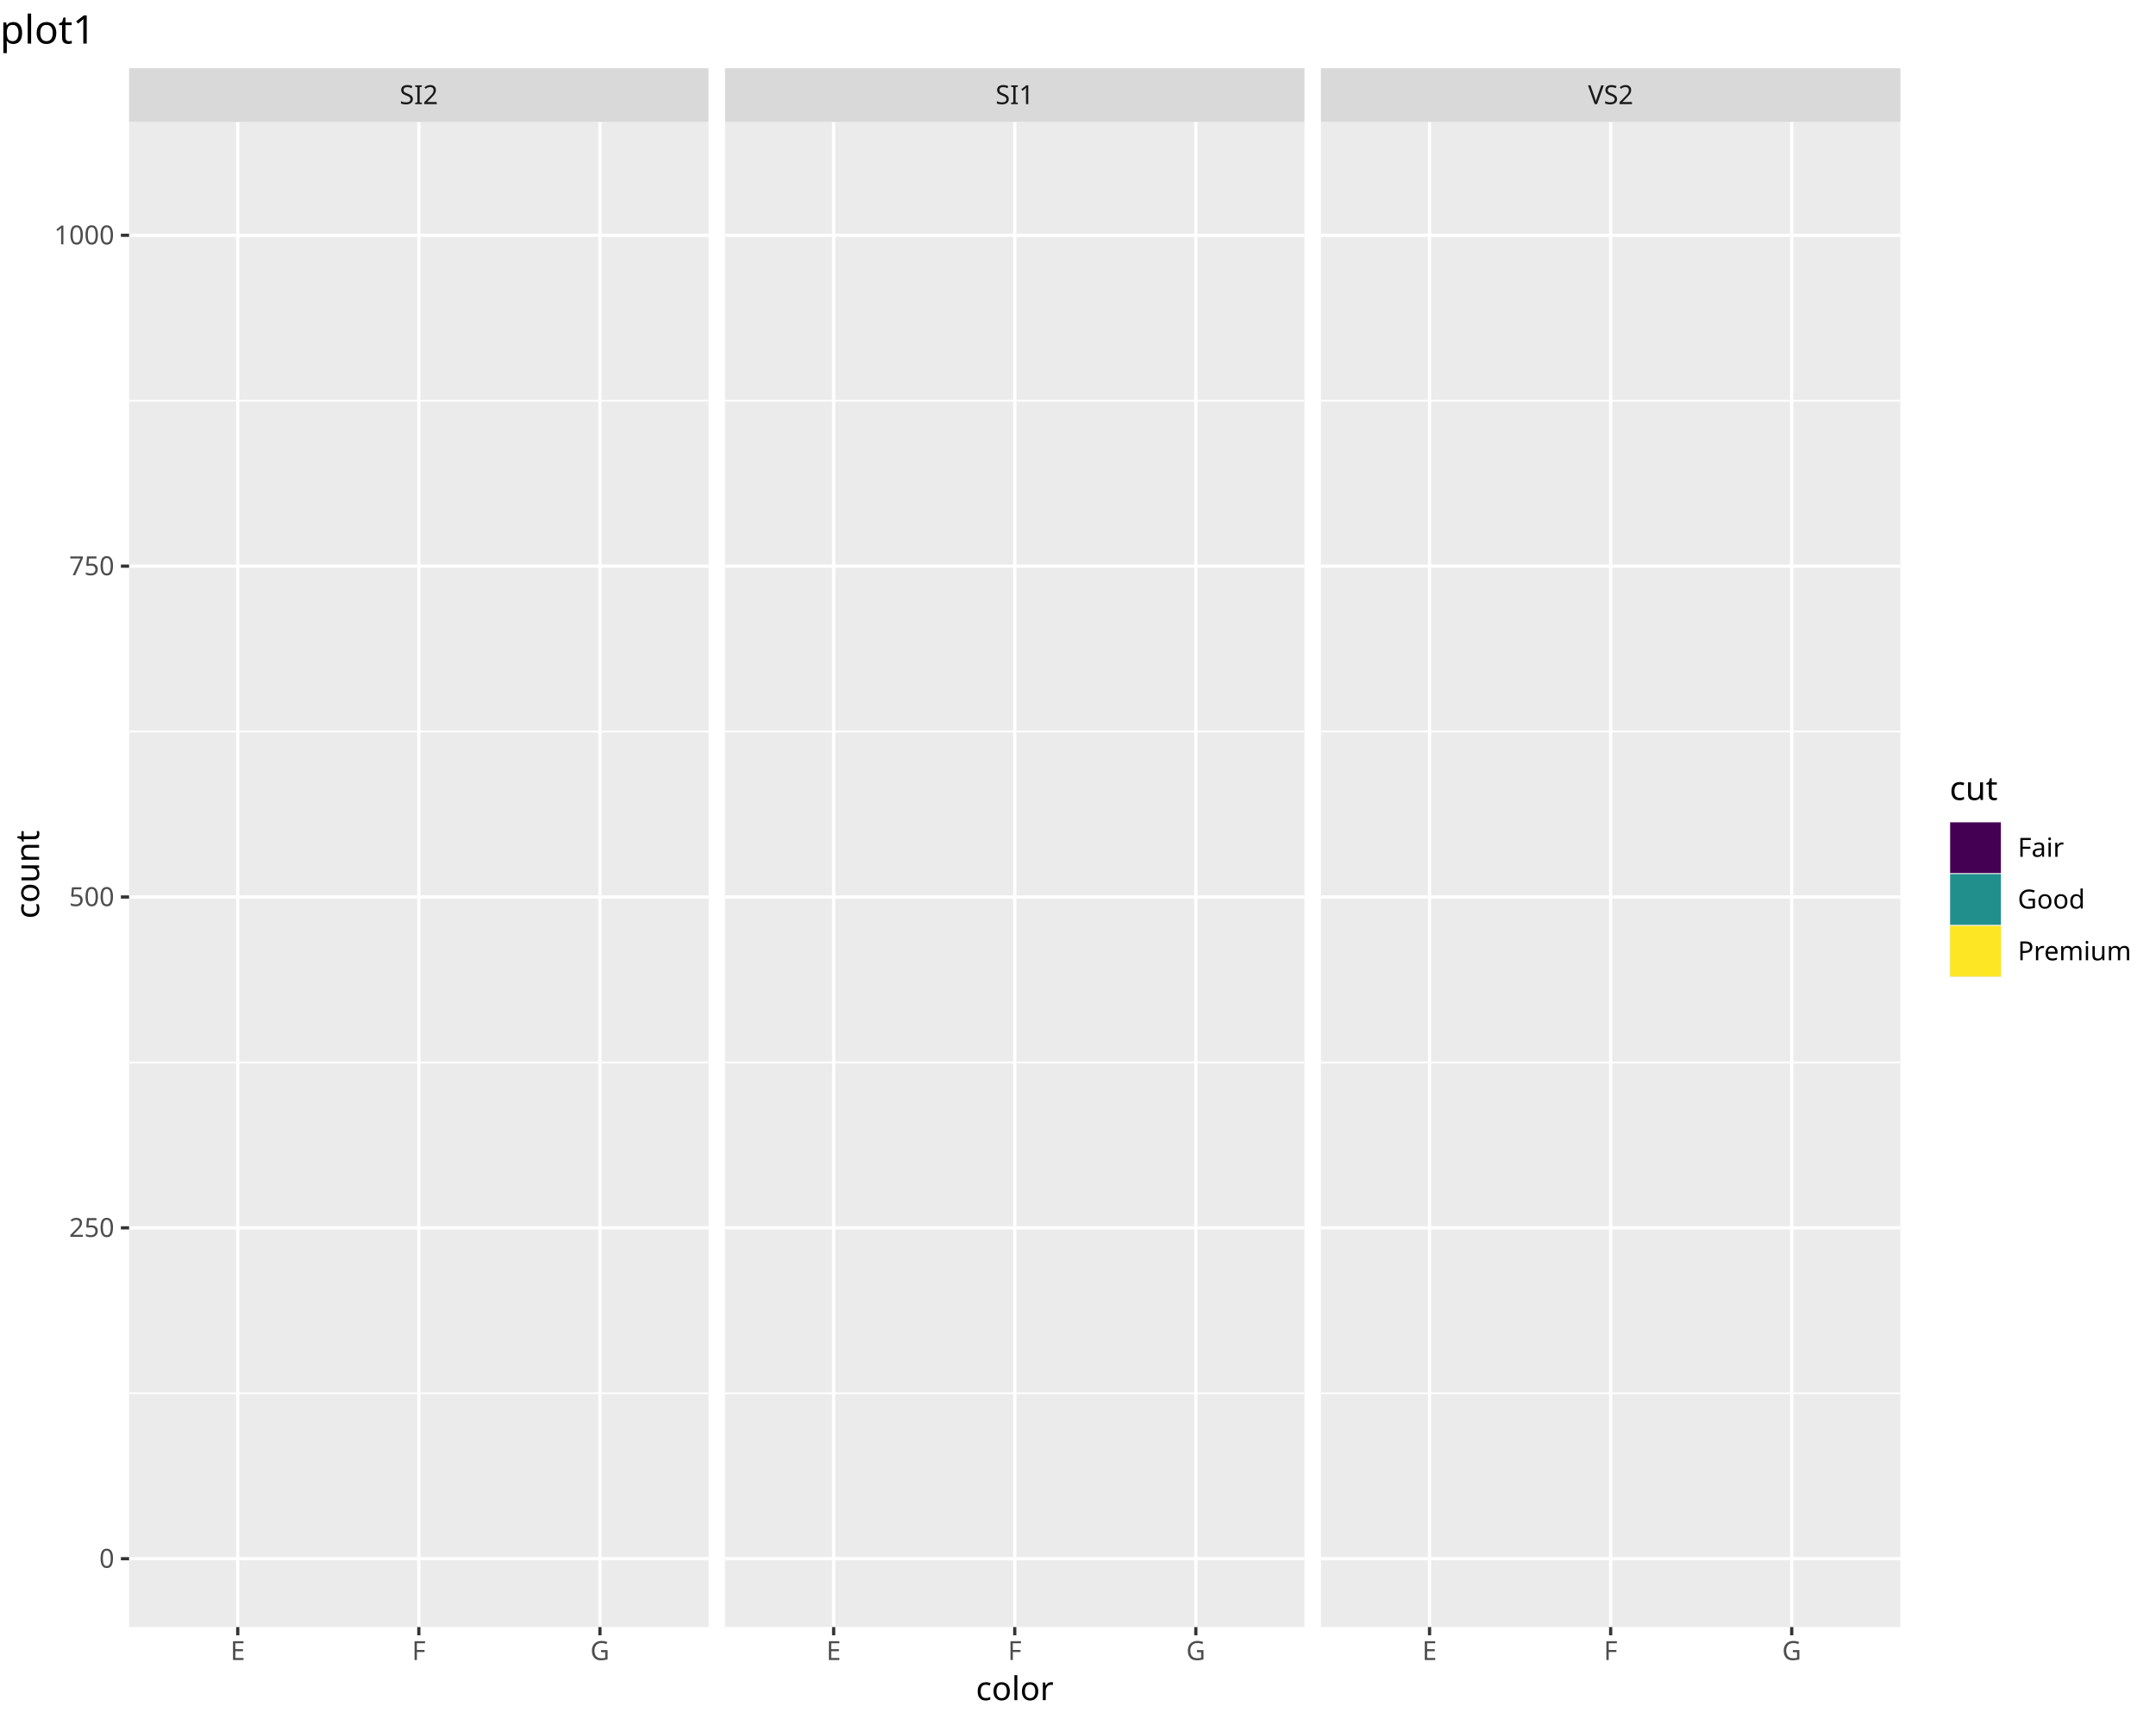
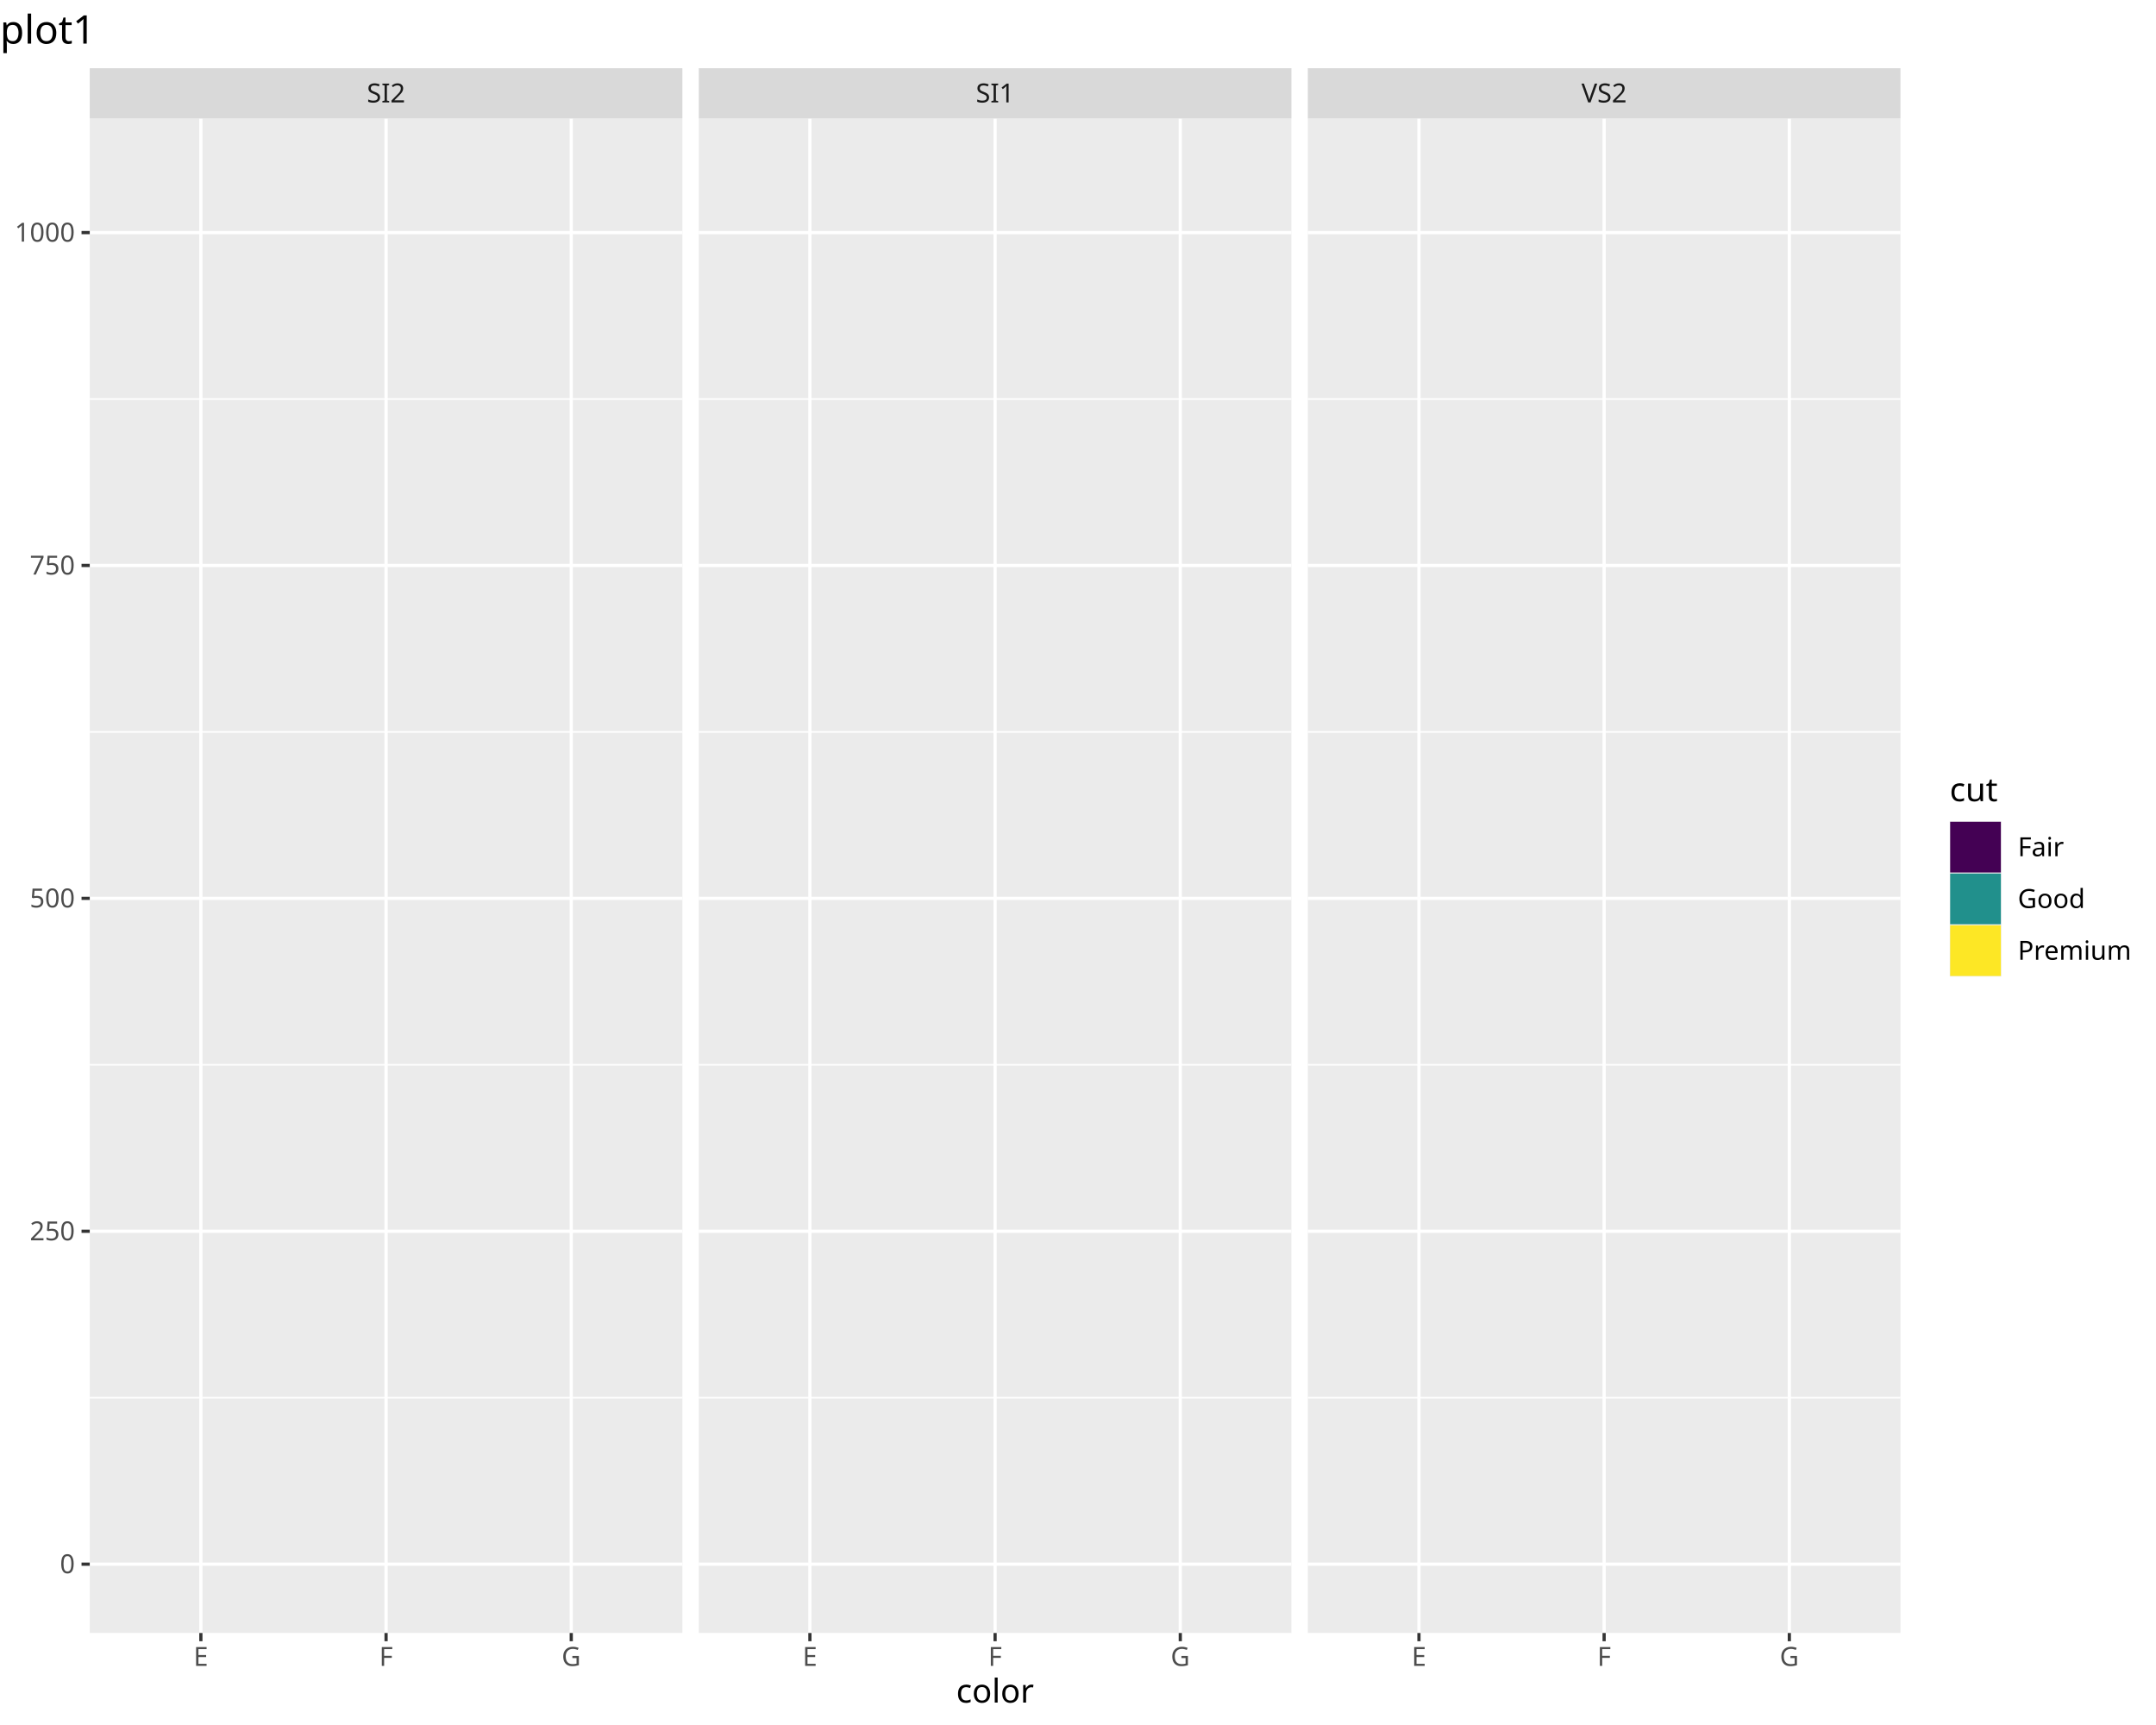
<svg xmlns="http://www.w3.org/2000/svg" class="svglite" data-engine-version="2.0" width="720.00pt" height="576.00pt" viewBox="0 0 720.00 576.00">
  <defs>
    <style type="text/css">
    .svglite line, .svglite polyline, .svglite polygon, .svglite path, .svglite rect, .svglite circle {
      fill: none;
      stroke: #000000;
      stroke-linecap: round;
      stroke-linejoin: round;
      stroke-miterlimit: 10.00;
    }
  </style>
  </defs>
  <rect width="100%" height="100%" style="stroke: none; fill: #FFFFFF;" />
  <defs>
    <clipPath id="cpMC4wMHw3MjAuMDB8MC4wMHw1NzYuMDA=">
      <rect x="0.00" y="0.00" width="720.00" height="576.00" />
    </clipPath>
  </defs>
  <g clip-path="url(#cpMC4wMHw3MjAuMDB8MC4wMHw1NzYuMDA=)">
- </g>
+     <rect x="0.00" y="0.00" width="720.00" height="576.00" style="stroke-width: 0.00; stroke: none;" />
+   </g>
  <defs>
    <clipPath id="cpMC4wMHw3MjAuMDB8MTcuMzB8NTc2LjAw">
      <rect x="0.00" y="17.30" width="720.00" height="558.70" />
    </clipPath>
  </defs>
  <g clip-path="url(#cpMC4wMHw3MjAuMDB8MTcuMzB8NTc2LjAw)">
    <rect x="0" y="17.30" width="720.00" height="558.70" style="stroke-width: 1.07; stroke: #FFFFFF; fill: #FFFFFF;" />
  </g>
-   <defs>
-     <clipPath id="cpNDMuMTF8MjM2LjYzfDQwLjcwfDU0My4zMQ==">
-       <rect x="43.11" y="40.70" width="193.52" height="502.61" />
-     </clipPath>
-   </defs>
-   <g clip-path="url(#cpNDMuMTF8MjM2LjYzfDQwLjcwfDU0My4zMQ==)">
-     <rect x="43.11" y="40.70" width="193.52" height="502.61" style="stroke-width: 1.07; stroke: none; fill: #EBEBEB;" />
-     <polyline points="43.11,465.23 236.63,465.23 " style="stroke-width: 0.53; stroke: #FFFFFF; stroke-linecap: butt;" />
-     <polyline points="43.11,354.76 236.63,354.76 " style="stroke-width: 0.53; stroke: #FFFFFF; stroke-linecap: butt;" />
-     <polyline points="43.11,244.28 236.63,244.28 " style="stroke-width: 0.53; stroke: #FFFFFF; stroke-linecap: butt;" />
-     <polyline points="43.11,133.81 236.63,133.81 " style="stroke-width: 0.53; stroke: #FFFFFF; stroke-linecap: butt;" />
-     <polyline points="43.11,520.47 236.63,520.47 " style="stroke-width: 1.07; stroke: #FFFFFF; stroke-linecap: butt;" />
-     <polyline points="43.11,409.99 236.63,409.99 " style="stroke-width: 1.07; stroke: #FFFFFF; stroke-linecap: butt;" />
-     <polyline points="43.11,299.52 236.63,299.52 " style="stroke-width: 1.07; stroke: #FFFFFF; stroke-linecap: butt;" />
-     <polyline points="43.11,189.05 236.63,189.05 " style="stroke-width: 1.07; stroke: #FFFFFF; stroke-linecap: butt;" />
-     <polyline points="43.11,78.57 236.63,78.57 " style="stroke-width: 1.07; stroke: #FFFFFF; stroke-linecap: butt;" />
-     <polyline points="79.40,543.31 79.40,40.70 " style="stroke-width: 1.07; stroke: #FFFFFF; stroke-linecap: butt;" />
-     <polyline points="139.87,543.31 139.87,40.70 " style="stroke-width: 1.07; stroke: #FFFFFF; stroke-linecap: butt;" />
-     <polyline points="200.35,543.31 200.35,40.70 " style="stroke-width: 1.07; stroke: #FFFFFF; stroke-linecap: butt;" />
-   </g>
-   <g clip-path="url(#cpMC4wMHw3MjAuMDB8MTcuMzB8NTc2LjAw)">
- </g>
-   <defs>
-     <clipPath id="cpMjQyLjExfDQzNS42NHw0MC43MHw1NDMuMzE=">
-       <rect x="242.11" y="40.70" width="193.52" height="502.61" />
-     </clipPath>
-   </defs>
-   <g clip-path="url(#cpMjQyLjExfDQzNS42NHw0MC43MHw1NDMuMzE=)">
-     <rect x="242.11" y="40.70" width="193.52" height="502.61" style="stroke-width: 1.07; stroke: none; fill: #EBEBEB;" />
-     <polyline points="242.11,465.23 435.64,465.23 " style="stroke-width: 0.53; stroke: #FFFFFF; stroke-linecap: butt;" />
-     <polyline points="242.11,354.76 435.64,354.76 " style="stroke-width: 0.53; stroke: #FFFFFF; stroke-linecap: butt;" />
-     <polyline points="242.11,244.28 435.64,244.28 " style="stroke-width: 0.53; stroke: #FFFFFF; stroke-linecap: butt;" />
-     <polyline points="242.11,133.81 435.64,133.81 " style="stroke-width: 0.53; stroke: #FFFFFF; stroke-linecap: butt;" />
-     <polyline points="242.11,520.47 435.64,520.47 " style="stroke-width: 1.07; stroke: #FFFFFF; stroke-linecap: butt;" />
-     <polyline points="242.11,409.99 435.64,409.99 " style="stroke-width: 1.07; stroke: #FFFFFF; stroke-linecap: butt;" />
-     <polyline points="242.11,299.52 435.64,299.52 " style="stroke-width: 1.07; stroke: #FFFFFF; stroke-linecap: butt;" />
-     <polyline points="242.11,189.05 435.64,189.05 " style="stroke-width: 1.07; stroke: #FFFFFF; stroke-linecap: butt;" />
-     <polyline points="242.11,78.57 435.64,78.57 " style="stroke-width: 1.07; stroke: #FFFFFF; stroke-linecap: butt;" />
-     <polyline points="278.40,543.31 278.40,40.70 " style="stroke-width: 1.07; stroke: #FFFFFF; stroke-linecap: butt;" />
-     <polyline points="338.88,543.31 338.88,40.70 " style="stroke-width: 1.07; stroke: #FFFFFF; stroke-linecap: butt;" />
-     <polyline points="399.35,543.31 399.35,40.70 " style="stroke-width: 1.07; stroke: #FFFFFF; stroke-linecap: butt;" />
-   </g>
-   <g clip-path="url(#cpMC4wMHw3MjAuMDB8MTcuMzB8NTc2LjAw)">
- </g>
-   <defs>
-     <clipPath id="cpNDQxLjEyfDYzNC42NHw0MC43MHw1NDMuMzE=">
-       <rect x="441.12" y="40.70" width="193.52" height="502.61" />
-     </clipPath>
-   </defs>
-   <g clip-path="url(#cpNDQxLjEyfDYzNC42NHw0MC43MHw1NDMuMzE=)">
-     <rect x="441.12" y="40.70" width="193.52" height="502.61" style="stroke-width: 1.07; stroke: none; fill: #EBEBEB;" />
-     <polyline points="441.12,465.23 634.64,465.23 " style="stroke-width: 0.53; stroke: #FFFFFF; stroke-linecap: butt;" />
-     <polyline points="441.12,354.76 634.64,354.76 " style="stroke-width: 0.53; stroke: #FFFFFF; stroke-linecap: butt;" />
-     <polyline points="441.12,244.28 634.64,244.28 " style="stroke-width: 0.53; stroke: #FFFFFF; stroke-linecap: butt;" />
-     <polyline points="441.12,133.81 634.64,133.81 " style="stroke-width: 0.53; stroke: #FFFFFF; stroke-linecap: butt;" />
-     <polyline points="441.12,520.47 634.64,520.47 " style="stroke-width: 1.07; stroke: #FFFFFF; stroke-linecap: butt;" />
-     <polyline points="441.12,409.99 634.64,409.99 " style="stroke-width: 1.07; stroke: #FFFFFF; stroke-linecap: butt;" />
-     <polyline points="441.12,299.52 634.64,299.52 " style="stroke-width: 1.07; stroke: #FFFFFF; stroke-linecap: butt;" />
-     <polyline points="441.12,189.05 634.64,189.05 " style="stroke-width: 1.07; stroke: #FFFFFF; stroke-linecap: butt;" />
-     <polyline points="441.12,78.57 634.64,78.57 " style="stroke-width: 1.07; stroke: #FFFFFF; stroke-linecap: butt;" />
-     <polyline points="477.40,543.31 477.40,40.70 " style="stroke-width: 1.07; stroke: #FFFFFF; stroke-linecap: butt;" />
-     <polyline points="537.88,543.31 537.88,40.70 " style="stroke-width: 1.07; stroke: #FFFFFF; stroke-linecap: butt;" />
-     <polyline points="598.35,543.31 598.35,40.70 " style="stroke-width: 1.07; stroke: #FFFFFF; stroke-linecap: butt;" />
-   </g>
-   <g clip-path="url(#cpMC4wMHw3MjAuMDB8MTcuMzB8NTc2LjAw)">
- </g>
-   <defs>
-     <clipPath id="cpNDMuMTF8MjM2LjYzfDIyLjc4fDQwLjcw">
-       <rect x="43.11" y="22.78" width="193.52" height="17.92" />
-     </clipPath>
-   </defs>
-   <g clip-path="url(#cpNDMuMTF8MjM2LjYzfDIyLjc4fDQwLjcw)">
-     <rect x="43.11" y="22.78" width="193.52" height="17.92" style="stroke-width: 1.07; stroke: none; fill: #D9D9D9;" />
-     <text x="139.87" y="34.77" text-anchor="middle" style="font-size: 8.80px; fill: #1A1A1A; font-family: sans;" textLength="13.21px" lengthAdjust="spacingAndGlyphs">SI2</text>
-   </g>
-   <g clip-path="url(#cpMC4wMHw3MjAuMDB8MTcuMzB8NTc2LjAw)">
- </g>
-   <defs>
-     <clipPath id="cpMjQyLjExfDQzNS42NHwyMi43OHw0MC43MA==">
-       <rect x="242.11" y="22.78" width="193.52" height="17.92" />
-     </clipPath>
-   </defs>
-   <g clip-path="url(#cpMjQyLjExfDQzNS42NHwyMi43OHw0MC43MA==)">
-     <rect x="242.11" y="22.78" width="193.52" height="17.92" style="stroke-width: 1.07; stroke: none; fill: #D9D9D9;" />
-     <text x="338.88" y="34.77" text-anchor="middle" style="font-size: 8.80px; fill: #1A1A1A; font-family: sans;" textLength="13.21px" lengthAdjust="spacingAndGlyphs">SI1</text>
-   </g>
-   <g clip-path="url(#cpMC4wMHw3MjAuMDB8MTcuMzB8NTc2LjAw)">
- </g>
-   <defs>
-     <clipPath id="cpNDQxLjEyfDYzNC42NHwyMi43OHw0MC43MA==">
-       <rect x="441.12" y="22.78" width="193.52" height="17.92" />
-     </clipPath>
-   </defs>
-   <g clip-path="url(#cpNDQxLjEyfDYzNC42NHwyMi43OHw0MC43MA==)">
-     <rect x="441.12" y="22.78" width="193.52" height="17.92" style="stroke-width: 1.07; stroke: none; fill: #D9D9D9;" />
-     <text x="537.88" y="34.77" text-anchor="middle" style="font-size: 8.80px; fill: #1A1A1A; font-family: sans;" textLength="16.64px" lengthAdjust="spacingAndGlyphs">VS2</text>
-   </g>
-   <g clip-path="url(#cpMC4wMHw3MjAuMDB8MTcuMzB8NTc2LjAw)">
- </g>
-   <g clip-path="url(#cpMC4wMHw3MjAuMDB8MC4wMHw1NzYuMDA=)">
- </g>
-   <g clip-path="url(#cpMC4wMHw3MjAuMDB8MTcuMzB8NTc2LjAw)">
- </g>
-   <g clip-path="url(#cpMC4wMHw3MjAuMDB8MC4wMHw1NzYuMDA=)">
- </g>
-   <g clip-path="url(#cpMC4wMHw3MjAuMDB8MTcuMzB8NTc2LjAw)">
- </g>
-   <g clip-path="url(#cpMC4wMHw3MjAuMDB8MC4wMHw1NzYuMDA=)">
- </g>
-   <g clip-path="url(#cpMC4wMHw3MjAuMDB8MTcuMzB8NTc2LjAw)">
- </g>
-   <g clip-path="url(#cpMC4wMHw3MjAuMDB8MC4wMHw1NzYuMDA=)">
-     <polyline points="79.40,546.05 79.40,543.31 " style="stroke-width: 1.07; stroke: #333333; stroke-linecap: butt;" />
-     <polyline points="139.87,546.05 139.87,543.31 " style="stroke-width: 1.07; stroke: #333333; stroke-linecap: butt;" />
-     <polyline points="200.35,546.05 200.35,543.31 " style="stroke-width: 1.07; stroke: #333333; stroke-linecap: butt;" />
-     <text x="79.40" y="554.30" text-anchor="middle" style="font-size: 8.80px; fill: #4D4D4D; font-family: sans;" textLength="5.87px" lengthAdjust="spacingAndGlyphs">E</text>
-     <text x="139.87" y="554.30" text-anchor="middle" style="font-size: 8.80px; fill: #4D4D4D; font-family: sans;" textLength="5.38px" lengthAdjust="spacingAndGlyphs">F</text>
-     <text x="200.35" y="554.30" text-anchor="middle" style="font-size: 8.80px; fill: #4D4D4D; font-family: sans;" textLength="6.85px" lengthAdjust="spacingAndGlyphs">G</text>
-   </g>
-   <g clip-path="url(#cpMC4wMHw3MjAuMDB8MTcuMzB8NTc2LjAw)">
- </g>
-   <g clip-path="url(#cpMC4wMHw3MjAuMDB8MC4wMHw1NzYuMDA=)">
-     <polyline points="278.40,546.05 278.40,543.31 " style="stroke-width: 1.07; stroke: #333333; stroke-linecap: butt;" />
-     <polyline points="338.88,546.05 338.88,543.31 " style="stroke-width: 1.07; stroke: #333333; stroke-linecap: butt;" />
-     <polyline points="399.35,546.05 399.35,543.31 " style="stroke-width: 1.07; stroke: #333333; stroke-linecap: butt;" />
-     <text x="278.40" y="554.30" text-anchor="middle" style="font-size: 8.80px; fill: #4D4D4D; font-family: sans;" textLength="5.87px" lengthAdjust="spacingAndGlyphs">E</text>
-     <text x="338.88" y="554.30" text-anchor="middle" style="font-size: 8.80px; fill: #4D4D4D; font-family: sans;" textLength="5.38px" lengthAdjust="spacingAndGlyphs">F</text>
-     <text x="399.35" y="554.30" text-anchor="middle" style="font-size: 8.80px; fill: #4D4D4D; font-family: sans;" textLength="6.85px" lengthAdjust="spacingAndGlyphs">G</text>
-   </g>
-   <g clip-path="url(#cpMC4wMHw3MjAuMDB8MTcuMzB8NTc2LjAw)">
- </g>
-   <g clip-path="url(#cpMC4wMHw3MjAuMDB8MC4wMHw1NzYuMDA=)">
-     <polyline points="477.40,546.05 477.40,543.31 " style="stroke-width: 1.07; stroke: #333333; stroke-linecap: butt;" />
-     <polyline points="537.88,546.05 537.88,543.31 " style="stroke-width: 1.07; stroke: #333333; stroke-linecap: butt;" />
-     <polyline points="598.35,546.05 598.35,543.31 " style="stroke-width: 1.07; stroke: #333333; stroke-linecap: butt;" />
-     <text x="477.40" y="554.30" text-anchor="middle" style="font-size: 8.80px; fill: #4D4D4D; font-family: sans;" textLength="5.87px" lengthAdjust="spacingAndGlyphs">E</text>
-     <text x="537.88" y="554.30" text-anchor="middle" style="font-size: 8.80px; fill: #4D4D4D; font-family: sans;" textLength="5.38px" lengthAdjust="spacingAndGlyphs">F</text>
-     <text x="598.35" y="554.30" text-anchor="middle" style="font-size: 8.80px; fill: #4D4D4D; font-family: sans;" textLength="6.85px" lengthAdjust="spacingAndGlyphs">G</text>
-   </g>
-   <g clip-path="url(#cpMC4wMHw3MjAuMDB8MTcuMzB8NTc2LjAw)">
- </g>
-   <g clip-path="url(#cpMC4wMHw3MjAuMDB8MC4wMHw1NzYuMDA=)">
- </g>
-   <g clip-path="url(#cpMC4wMHw3MjAuMDB8MTcuMzB8NTc2LjAw)">
- </g>
-   <g clip-path="url(#cpMC4wMHw3MjAuMDB8MC4wMHw1NzYuMDA=)">
- </g>
-   <g clip-path="url(#cpMC4wMHw3MjAuMDB8MTcuMzB8NTc2LjAw)">
- </g>
-   <g clip-path="url(#cpMC4wMHw3MjAuMDB8MC4wMHw1NzYuMDA=)">
-     <text x="38.18" y="523.50" text-anchor="end" style="font-size: 8.80px; fill: #4D4D4D; font-family: sans;" textLength="4.89px" lengthAdjust="spacingAndGlyphs">0</text>
-     <text x="38.18" y="413.02" text-anchor="end" style="font-size: 8.80px; fill: #4D4D4D; font-family: sans;" textLength="14.68px" lengthAdjust="spacingAndGlyphs">250</text>
-     <text x="38.18" y="302.55" text-anchor="end" style="font-size: 8.80px; fill: #4D4D4D; font-family: sans;" textLength="14.68px" lengthAdjust="spacingAndGlyphs">500</text>
-     <text x="38.18" y="192.07" text-anchor="end" style="font-size: 8.80px; fill: #4D4D4D; font-family: sans;" textLength="14.68px" lengthAdjust="spacingAndGlyphs">750</text>
-     <text x="38.18" y="81.60" text-anchor="end" style="font-size: 8.80px; fill: #4D4D4D; font-family: sans;" textLength="19.58px" lengthAdjust="spacingAndGlyphs">1000</text>
-     <polyline points="40.37,520.47 43.11,520.47 " style="stroke-width: 1.07; stroke: #333333; stroke-linecap: butt;" />
-     <polyline points="40.37,409.99 43.11,409.99 " style="stroke-width: 1.07; stroke: #333333; stroke-linecap: butt;" />
-     <polyline points="40.37,299.52 43.11,299.52 " style="stroke-width: 1.07; stroke: #333333; stroke-linecap: butt;" />
-     <polyline points="40.37,189.05 43.11,189.05 " style="stroke-width: 1.07; stroke: #333333; stroke-linecap: butt;" />
-     <polyline points="40.37,78.57 43.11,78.57 " style="stroke-width: 1.07; stroke: #333333; stroke-linecap: butt;" />
-   </g>
-   <g clip-path="url(#cpMC4wMHw3MjAuMDB8MTcuMzB8NTc2LjAw)">
- </g>
-   <g clip-path="url(#cpMC4wMHw3MjAuMDB8MC4wMHw1NzYuMDA=)">
- </g>
-   <g clip-path="url(#cpMC4wMHw3MjAuMDB8MTcuMzB8NTc2LjAw)">
- </g>
-   <g clip-path="url(#cpMC4wMHw3MjAuMDB8MC4wMHw1NzYuMDA=)">
- </g>
-   <g clip-path="url(#cpMC4wMHw3MjAuMDB8MTcuMzB8NTc2LjAw)">
- </g>
-   <g clip-path="url(#cpMC4wMHw3MjAuMDB8MC4wMHw1NzYuMDA=)">
- </g>
-   <g clip-path="url(#cpMC4wMHw3MjAuMDB8MTcuMzB8NTc2LjAw)">
- </g>
-   <g clip-path="url(#cpMC4wMHw3MjAuMDB8MC4wMHw1NzYuMDA=)">
- </g>
-   <g clip-path="url(#cpMC4wMHw3MjAuMDB8MTcuMzB8NTc2LjAw)">
- </g>
-   <g clip-path="url(#cpMC4wMHw3MjAuMDB8MC4wMHw1NzYuMDA=)">
-     <text x="338.88" y="567.71" text-anchor="middle" style="font-size: 11.00px; font-family: sans;" textLength="23.85px" lengthAdjust="spacingAndGlyphs">color</text>
-   </g>
-   <g clip-path="url(#cpMC4wMHw3MjAuMDB8MTcuMzB8NTc2LjAw)">
- </g>
-   <g clip-path="url(#cpMC4wMHw3MjAuMDB8MC4wMHw1NzYuMDA=)">
-     <text transform="translate(13.05,292.01) rotate(-90)" text-anchor="middle" style="font-size: 11.00px; font-family: sans;" textLength="26.91px" lengthAdjust="spacingAndGlyphs">count</text>
-   </g>
-   <g clip-path="url(#cpMC4wMHw3MjAuMDB8MTcuMzB8NTc2LjAw)">
- </g>
-   <g clip-path="url(#cpMC4wMHw3MjAuMDB8MC4wMHw1NzYuMDA=)">
- </g>
-   <g clip-path="url(#cpMC4wMHw3MjAuMDB8MTcuMzB8NTc2LjAw)">
- </g>
-   <g clip-path="url(#cpMC4wMHw3MjAuMDB8MC4wMHw1NzYuMDA=)">
-     <rect x="645.60" y="252.27" width="68.92" height="79.47" style="stroke-width: 1.07; stroke: none; fill: #FFFFFF;" />
-     <text x="651.08" y="267.13" style="font-size: 11.00px; font-family: sans;" textLength="14.68px" lengthAdjust="spacingAndGlyphs">cut</text>
-     <rect x="651.08" y="274.42" width="17.28" height="17.28" style="stroke-width: 1.07; stroke: none; fill: #EBEBEB;" />
-     <rect x="651.79" y="275.13" width="15.86" height="15.86" style="stroke-width: 1.07; stroke: #440154; stroke-linecap: butt; stroke-linejoin: miter; fill: #440154;" />
-     <rect x="651.08" y="291.70" width="17.28" height="17.28" style="stroke-width: 1.07; stroke: none; fill: #EBEBEB;" />
-     <rect x="651.79" y="292.41" width="15.86" height="15.86" style="stroke-width: 1.07; stroke: #21908C; stroke-linecap: butt; stroke-linejoin: miter; fill: #21908C;" />
-     <rect x="651.08" y="308.98" width="17.28" height="17.28" style="stroke-width: 1.07; stroke: none; fill: #EBEBEB;" />
-     <rect x="651.79" y="309.69" width="15.86" height="15.86" style="stroke-width: 1.07; stroke: #FDE725; stroke-linecap: butt; stroke-linejoin: miter; fill: #FDE725;" />
-     <text x="673.84" y="286.09" style="font-size: 8.80px; font-family: sans;" textLength="15.15px" lengthAdjust="spacingAndGlyphs">Fair</text>
-     <text x="673.84" y="303.37" style="font-size: 8.80px; font-family: sans;" textLength="21.53px" lengthAdjust="spacingAndGlyphs">Good</text>
-     <text x="673.84" y="320.65" style="font-size: 8.80px; font-family: sans;" textLength="35.21px" lengthAdjust="spacingAndGlyphs">Premium</text>
+   <g clip-path="url(#cpMC4wMHw3MjAuMDB8MC4wMHw1NzYuMDA=)">
+ </g>
+   <defs>
+     <clipPath id="cpMjkuOTd8MjI3Ljg4fDM5LjU1fDU0NS4yOA==">
+       <rect x="29.97" y="39.55" width="197.91" height="505.72" />
+     </clipPath>
+   </defs>
+   <g clip-path="url(#cpMjkuOTd8MjI3Ljg4fDM5LjU1fDU0NS4yOA==)">
+     <rect x="29.97" y="39.55" width="197.91" height="505.72" style="stroke-width: 1.07; stroke: none; fill: #EBEBEB;" />
+     <polyline points="29.97,466.71 227.88,466.71 " style="stroke-width: 0.53; stroke: #FFFFFF; stroke-linecap: butt;" />
+     <polyline points="29.97,355.55 227.88,355.55 " style="stroke-width: 0.53; stroke: #FFFFFF; stroke-linecap: butt;" />
+     <polyline points="29.97,244.39 227.88,244.39 " style="stroke-width: 0.53; stroke: #FFFFFF; stroke-linecap: butt;" />
+     <polyline points="29.97,133.24 227.88,133.24 " style="stroke-width: 0.53; stroke: #FFFFFF; stroke-linecap: butt;" />
+     <polyline points="29.97,522.29 227.88,522.29 " style="stroke-width: 1.07; stroke: #FFFFFF; stroke-linecap: butt;" />
+     <polyline points="29.97,411.13 227.88,411.13 " style="stroke-width: 1.07; stroke: #FFFFFF; stroke-linecap: butt;" />
+     <polyline points="29.97,299.97 227.88,299.97 " style="stroke-width: 1.07; stroke: #FFFFFF; stroke-linecap: butt;" />
+     <polyline points="29.97,188.82 227.88,188.82 " style="stroke-width: 1.07; stroke: #FFFFFF; stroke-linecap: butt;" />
+     <polyline points="29.97,77.66 227.88,77.66 " style="stroke-width: 1.07; stroke: #FFFFFF; stroke-linecap: butt;" />
+     <polyline points="67.08,545.28 67.08,39.55 " style="stroke-width: 1.07; stroke: #FFFFFF; stroke-linecap: butt;" />
+     <polyline points="128.93,545.28 128.93,39.55 " style="stroke-width: 1.07; stroke: #FFFFFF; stroke-linecap: butt;" />
+     <polyline points="190.77,545.28 190.77,39.55 " style="stroke-width: 1.07; stroke: #FFFFFF; stroke-linecap: butt;" />
+   </g>
+   <g clip-path="url(#cpMC4wMHw3MjAuMDB8MC4wMHw1NzYuMDA=)">
+ </g>
+   <g clip-path="url(#cpMC4wMHw3MjAuMDB8MTcuMzB8NTc2LjAw)">
+ </g>
+   <g clip-path="url(#cpMC4wMHw3MjAuMDB8MC4wMHw1NzYuMDA=)">
+ </g>
+   <defs>
+     <clipPath id="cpMjMzLjM2fDQzMS4yN3wzOS41NXw1NDUuMjg=">
+       <rect x="233.36" y="39.55" width="197.91" height="505.72" />
+     </clipPath>
+   </defs>
+   <g clip-path="url(#cpMjMzLjM2fDQzMS4yN3wzOS41NXw1NDUuMjg=)">
+     <rect x="233.36" y="39.55" width="197.91" height="505.72" style="stroke-width: 1.07; stroke: none; fill: #EBEBEB;" />
+     <polyline points="233.36,466.71 431.27,466.71 " style="stroke-width: 0.53; stroke: #FFFFFF; stroke-linecap: butt;" />
+     <polyline points="233.36,355.55 431.27,355.55 " style="stroke-width: 0.53; stroke: #FFFFFF; stroke-linecap: butt;" />
+     <polyline points="233.36,244.39 431.27,244.39 " style="stroke-width: 0.53; stroke: #FFFFFF; stroke-linecap: butt;" />
+     <polyline points="233.36,133.24 431.27,133.24 " style="stroke-width: 0.53; stroke: #FFFFFF; stroke-linecap: butt;" />
+     <polyline points="233.36,522.29 431.27,522.29 " style="stroke-width: 1.07; stroke: #FFFFFF; stroke-linecap: butt;" />
+     <polyline points="233.36,411.13 431.27,411.13 " style="stroke-width: 1.07; stroke: #FFFFFF; stroke-linecap: butt;" />
+     <polyline points="233.36,299.97 431.27,299.97 " style="stroke-width: 1.07; stroke: #FFFFFF; stroke-linecap: butt;" />
+     <polyline points="233.36,188.82 431.27,188.82 " style="stroke-width: 1.07; stroke: #FFFFFF; stroke-linecap: butt;" />
+     <polyline points="233.36,77.66 431.27,77.66 " style="stroke-width: 1.07; stroke: #FFFFFF; stroke-linecap: butt;" />
+     <polyline points="270.47,545.28 270.47,39.55 " style="stroke-width: 1.07; stroke: #FFFFFF; stroke-linecap: butt;" />
+     <polyline points="332.31,545.28 332.31,39.55 " style="stroke-width: 1.07; stroke: #FFFFFF; stroke-linecap: butt;" />
+     <polyline points="394.16,545.28 394.16,39.55 " style="stroke-width: 1.07; stroke: #FFFFFF; stroke-linecap: butt;" />
+   </g>
+   <g clip-path="url(#cpMC4wMHw3MjAuMDB8MC4wMHw1NzYuMDA=)">
+ </g>
+   <g clip-path="url(#cpMC4wMHw3MjAuMDB8MTcuMzB8NTc2LjAw)">
+ </g>
+   <g clip-path="url(#cpMC4wMHw3MjAuMDB8MC4wMHw1NzYuMDA=)">
+ </g>
+   <defs>
+     <clipPath id="cpNDM2Ljc1fDYzNC42NnwzOS41NXw1NDUuMjg=">
+       <rect x="436.75" y="39.55" width="197.91" height="505.72" />
+     </clipPath>
+   </defs>
+   <g clip-path="url(#cpNDM2Ljc1fDYzNC42NnwzOS41NXw1NDUuMjg=)">
+     <rect x="436.75" y="39.55" width="197.91" height="505.72" style="stroke-width: 1.07; stroke: none; fill: #EBEBEB;" />
+     <polyline points="436.75,466.71 634.66,466.71 " style="stroke-width: 0.53; stroke: #FFFFFF; stroke-linecap: butt;" />
+     <polyline points="436.75,355.55 634.66,355.55 " style="stroke-width: 0.53; stroke: #FFFFFF; stroke-linecap: butt;" />
+     <polyline points="436.75,244.39 634.66,244.39 " style="stroke-width: 0.53; stroke: #FFFFFF; stroke-linecap: butt;" />
+     <polyline points="436.75,133.24 634.66,133.24 " style="stroke-width: 0.53; stroke: #FFFFFF; stroke-linecap: butt;" />
+     <polyline points="436.75,522.29 634.66,522.29 " style="stroke-width: 1.07; stroke: #FFFFFF; stroke-linecap: butt;" />
+     <polyline points="436.75,411.13 634.66,411.13 " style="stroke-width: 1.07; stroke: #FFFFFF; stroke-linecap: butt;" />
+     <polyline points="436.75,299.97 634.66,299.97 " style="stroke-width: 1.07; stroke: #FFFFFF; stroke-linecap: butt;" />
+     <polyline points="436.75,188.82 634.66,188.82 " style="stroke-width: 1.07; stroke: #FFFFFF; stroke-linecap: butt;" />
+     <polyline points="436.75,77.66 634.66,77.66 " style="stroke-width: 1.07; stroke: #FFFFFF; stroke-linecap: butt;" />
+     <polyline points="473.86,545.28 473.86,39.55 " style="stroke-width: 1.07; stroke: #FFFFFF; stroke-linecap: butt;" />
+     <polyline points="535.70,545.28 535.70,39.55 " style="stroke-width: 1.07; stroke: #FFFFFF; stroke-linecap: butt;" />
+     <polyline points="597.55,545.28 597.55,39.55 " style="stroke-width: 1.07; stroke: #FFFFFF; stroke-linecap: butt;" />
+   </g>
+   <g clip-path="url(#cpMC4wMHw3MjAuMDB8MC4wMHw1NzYuMDA=)">
+ </g>
+   <g clip-path="url(#cpMC4wMHw3MjAuMDB8MTcuMzB8NTc2LjAw)">
+ </g>
+   <g clip-path="url(#cpMC4wMHw3MjAuMDB8MC4wMHw1NzYuMDA=)">
+ </g>
+   <defs>
+     <clipPath id="cpMjkuOTd8MjI3Ljg4fDIyLjc4fDM5LjU1">
+       <rect x="29.97" y="22.78" width="197.91" height="16.77" />
+     </clipPath>
+   </defs>
+   <g clip-path="url(#cpMjkuOTd8MjI3Ljg4fDIyLjc4fDM5LjU1)">
+     <rect x="29.97" y="22.78" width="197.91" height="16.77" style="stroke-width: 1.07; stroke: none; fill: #D9D9D9;" />
+     <text x="128.93" y="34.20" text-anchor="middle" style="font-size: 8.80px; fill: #1A1A1A; font-family: sans;" textLength="13.21px" lengthAdjust="spacingAndGlyphs">SI2</text>
+   </g>
+   <g clip-path="url(#cpMC4wMHw3MjAuMDB8MC4wMHw1NzYuMDA=)">
+ </g>
+   <g clip-path="url(#cpMC4wMHw3MjAuMDB8MTcuMzB8NTc2LjAw)">
+ </g>
+   <g clip-path="url(#cpMC4wMHw3MjAuMDB8MC4wMHw1NzYuMDA=)">
+ </g>
+   <defs>
+     <clipPath id="cpMjMzLjM2fDQzMS4yN3wyMi43OHwzOS41NQ==">
+       <rect x="233.36" y="22.78" width="197.91" height="16.77" />
+     </clipPath>
+   </defs>
+   <g clip-path="url(#cpMjMzLjM2fDQzMS4yN3wyMi43OHwzOS41NQ==)">
+     <rect x="233.36" y="22.78" width="197.91" height="16.77" style="stroke-width: 1.07; stroke: none; fill: #D9D9D9;" />
+     <text x="332.31" y="34.20" text-anchor="middle" style="font-size: 8.80px; fill: #1A1A1A; font-family: sans;" textLength="13.21px" lengthAdjust="spacingAndGlyphs">SI1</text>
+   </g>
+   <g clip-path="url(#cpMC4wMHw3MjAuMDB8MC4wMHw1NzYuMDA=)">
+ </g>
+   <g clip-path="url(#cpMC4wMHw3MjAuMDB8MTcuMzB8NTc2LjAw)">
+ </g>
+   <g clip-path="url(#cpMC4wMHw3MjAuMDB8MC4wMHw1NzYuMDA=)">
+ </g>
+   <defs>
+     <clipPath id="cpNDM2Ljc1fDYzNC42NnwyMi43OHwzOS41NQ==">
+       <rect x="436.75" y="22.78" width="197.91" height="16.77" />
+     </clipPath>
+   </defs>
+   <g clip-path="url(#cpNDM2Ljc1fDYzNC42NnwyMi43OHwzOS41NQ==)">
+     <rect x="436.75" y="22.78" width="197.91" height="16.77" style="stroke-width: 1.07; stroke: none; fill: #D9D9D9;" />
+     <text x="535.70" y="34.20" text-anchor="middle" style="font-size: 8.80px; fill: #1A1A1A; font-family: sans;" textLength="16.64px" lengthAdjust="spacingAndGlyphs">VS2</text>
+   </g>
+   <g clip-path="url(#cpMC4wMHw3MjAuMDB8MC4wMHw1NzYuMDA=)">
+ </g>
+   <g clip-path="url(#cpMC4wMHw3MjAuMDB8MTcuMzB8NTc2LjAw)">
+ </g>
+   <g clip-path="url(#cpMC4wMHw3MjAuMDB8MC4wMHw1NzYuMDA=)">
+ </g>
+   <g clip-path="url(#cpMC4wMHw3MjAuMDB8MTcuMzB8NTc2LjAw)">
+ </g>
+   <g clip-path="url(#cpMC4wMHw3MjAuMDB8MC4wMHw1NzYuMDA=)">
+ </g>
+   <g clip-path="url(#cpMC4wMHw3MjAuMDB8MTcuMzB8NTc2LjAw)">
+ </g>
+   <g clip-path="url(#cpMC4wMHw3MjAuMDB8MC4wMHw1NzYuMDA=)">
+ </g>
+   <g clip-path="url(#cpMC4wMHw3MjAuMDB8MTcuMzB8NTc2LjAw)">
+ </g>
+   <g clip-path="url(#cpMC4wMHw3MjAuMDB8MC4wMHw1NzYuMDA=)">
+     <polyline points="67.08,548.02 67.08,545.28 " style="stroke-width: 1.07; stroke: #333333; stroke-linecap: butt;" />
+     <polyline points="128.93,548.02 128.93,545.28 " style="stroke-width: 1.07; stroke: #333333; stroke-linecap: butt;" />
+     <polyline points="190.77,548.02 190.77,545.28 " style="stroke-width: 1.07; stroke: #333333; stroke-linecap: butt;" />
+     <text x="67.08" y="556.26" text-anchor="middle" style="font-size: 8.80px; fill: #4D4D4D; font-family: sans;" textLength="5.87px" lengthAdjust="spacingAndGlyphs">E</text>
+     <text x="128.93" y="556.26" text-anchor="middle" style="font-size: 8.80px; fill: #4D4D4D; font-family: sans;" textLength="5.38px" lengthAdjust="spacingAndGlyphs">F</text>
+     <text x="190.77" y="556.26" text-anchor="middle" style="font-size: 8.80px; fill: #4D4D4D; font-family: sans;" textLength="6.85px" lengthAdjust="spacingAndGlyphs">G</text>
+   </g>
+   <g clip-path="url(#cpMC4wMHw3MjAuMDB8MTcuMzB8NTc2LjAw)">
+ </g>
+   <g clip-path="url(#cpMC4wMHw3MjAuMDB8MC4wMHw1NzYuMDA=)">
+     <polyline points="270.47,548.02 270.47,545.28 " style="stroke-width: 1.07; stroke: #333333; stroke-linecap: butt;" />
+     <polyline points="332.31,548.02 332.31,545.28 " style="stroke-width: 1.07; stroke: #333333; stroke-linecap: butt;" />
+     <polyline points="394.16,548.02 394.16,545.28 " style="stroke-width: 1.07; stroke: #333333; stroke-linecap: butt;" />
+     <text x="270.47" y="556.26" text-anchor="middle" style="font-size: 8.80px; fill: #4D4D4D; font-family: sans;" textLength="5.87px" lengthAdjust="spacingAndGlyphs">E</text>
+     <text x="332.31" y="556.26" text-anchor="middle" style="font-size: 8.80px; fill: #4D4D4D; font-family: sans;" textLength="5.38px" lengthAdjust="spacingAndGlyphs">F</text>
+     <text x="394.16" y="556.26" text-anchor="middle" style="font-size: 8.80px; fill: #4D4D4D; font-family: sans;" textLength="6.85px" lengthAdjust="spacingAndGlyphs">G</text>
+   </g>
+   <g clip-path="url(#cpMC4wMHw3MjAuMDB8MTcuMzB8NTc2LjAw)">
+ </g>
+   <g clip-path="url(#cpMC4wMHw3MjAuMDB8MC4wMHw1NzYuMDA=)">
+     <polyline points="473.86,548.02 473.86,545.28 " style="stroke-width: 1.07; stroke: #333333; stroke-linecap: butt;" />
+     <polyline points="535.70,548.02 535.70,545.28 " style="stroke-width: 1.07; stroke: #333333; stroke-linecap: butt;" />
+     <polyline points="597.55,548.02 597.55,545.28 " style="stroke-width: 1.07; stroke: #333333; stroke-linecap: butt;" />
+     <text x="473.86" y="556.26" text-anchor="middle" style="font-size: 8.80px; fill: #4D4D4D; font-family: sans;" textLength="5.87px" lengthAdjust="spacingAndGlyphs">E</text>
+     <text x="535.70" y="556.26" text-anchor="middle" style="font-size: 8.80px; fill: #4D4D4D; font-family: sans;" textLength="5.38px" lengthAdjust="spacingAndGlyphs">F</text>
+     <text x="597.55" y="556.26" text-anchor="middle" style="font-size: 8.80px; fill: #4D4D4D; font-family: sans;" textLength="6.85px" lengthAdjust="spacingAndGlyphs">G</text>
+   </g>
+   <g clip-path="url(#cpMC4wMHw3MjAuMDB8MTcuMzB8NTc2LjAw)">
+ </g>
+   <g clip-path="url(#cpMC4wMHw3MjAuMDB8MC4wMHw1NzYuMDA=)">
+ </g>
+   <g clip-path="url(#cpMC4wMHw3MjAuMDB8MTcuMzB8NTc2LjAw)">
+ </g>
+   <g clip-path="url(#cpMC4wMHw3MjAuMDB8MC4wMHw1NzYuMDA=)">
+ </g>
+   <g clip-path="url(#cpMC4wMHw3MjAuMDB8MTcuMzB8NTc2LjAw)">
+ </g>
+   <g clip-path="url(#cpMC4wMHw3MjAuMDB8MC4wMHw1NzYuMDA=)">
+     <text x="25.04" y="525.32" text-anchor="end" style="font-size: 8.80px; fill: #4D4D4D; font-family: sans;" textLength="4.89px" lengthAdjust="spacingAndGlyphs">0</text>
+     <text x="25.04" y="414.16" text-anchor="end" style="font-size: 8.80px; fill: #4D4D4D; font-family: sans;" textLength="14.68px" lengthAdjust="spacingAndGlyphs">250</text>
+     <text x="25.04" y="303.00" text-anchor="end" style="font-size: 8.80px; fill: #4D4D4D; font-family: sans;" textLength="14.68px" lengthAdjust="spacingAndGlyphs">500</text>
+     <text x="25.04" y="191.84" text-anchor="end" style="font-size: 8.80px; fill: #4D4D4D; font-family: sans;" textLength="14.68px" lengthAdjust="spacingAndGlyphs">750</text>
+     <text x="25.04" y="80.69" text-anchor="end" style="font-size: 8.80px; fill: #4D4D4D; font-family: sans;" textLength="19.58px" lengthAdjust="spacingAndGlyphs">1000</text>
+     <polyline points="27.23,522.29 29.97,522.29 " style="stroke-width: 1.07; stroke: #333333; stroke-linecap: butt;" />
+     <polyline points="27.23,411.13 29.97,411.13 " style="stroke-width: 1.07; stroke: #333333; stroke-linecap: butt;" />
+     <polyline points="27.23,299.97 29.97,299.97 " style="stroke-width: 1.07; stroke: #333333; stroke-linecap: butt;" />
+     <polyline points="27.23,188.82 29.97,188.82 " style="stroke-width: 1.07; stroke: #333333; stroke-linecap: butt;" />
+     <polyline points="27.23,77.66 29.97,77.66 " style="stroke-width: 1.07; stroke: #333333; stroke-linecap: butt;" />
+   </g>
+   <g clip-path="url(#cpMC4wMHw3MjAuMDB8MTcuMzB8NTc2LjAw)">
+ </g>
+   <g clip-path="url(#cpMC4wMHw3MjAuMDB8MC4wMHw1NzYuMDA=)">
+ </g>
+   <g clip-path="url(#cpMC4wMHw3MjAuMDB8MTcuMzB8NTc2LjAw)">
+ </g>
+   <g clip-path="url(#cpMC4wMHw3MjAuMDB8MC4wMHw1NzYuMDA=)">
+ </g>
+   <g clip-path="url(#cpMC4wMHw3MjAuMDB8MTcuMzB8NTc2LjAw)">
+ </g>
+   <g clip-path="url(#cpMC4wMHw3MjAuMDB8MC4wMHw1NzYuMDA=)">
+ </g>
+   <g clip-path="url(#cpMC4wMHw3MjAuMDB8MTcuMzB8NTc2LjAw)">
+ </g>
+   <g clip-path="url(#cpMC4wMHw3MjAuMDB8MC4wMHw1NzYuMDA=)">
+ </g>
+   <g clip-path="url(#cpMC4wMHw3MjAuMDB8MTcuMzB8NTc2LjAw)">
+ </g>
+   <g clip-path="url(#cpMC4wMHw3MjAuMDB8MC4wMHw1NzYuMDA=)">
+     <text x="332.31" y="568.52" text-anchor="middle" style="font-size: 11.00px; font-family: sans;" textLength="23.85px" lengthAdjust="spacingAndGlyphs">color</text>
+   </g>
+   <g clip-path="url(#cpMC4wMHw3MjAuMDB8MTcuMzB8NTc2LjAw)">
+ </g>
+   <g clip-path="url(#cpMC4wMHw3MjAuMDB8MC4wMHw1NzYuMDA=)">
+ </g>
+   <g clip-path="url(#cpMC4wMHw3MjAuMDB8MTcuMzB8NTc2LjAw)">
+ </g>
+   <g clip-path="url(#cpMC4wMHw3MjAuMDB8MC4wMHw1NzYuMDA=)">
+ </g>
+   <g clip-path="url(#cpMC4wMHw3MjAuMDB8MTcuMzB8NTc2LjAw)">
+ </g>
+   <g clip-path="url(#cpMC4wMHw3MjAuMDB8MC4wMHw1NzYuMDA=)">
+     <rect x="645.61" y="253.28" width="68.91" height="78.28" style="stroke-width: 1.07; stroke: none; fill: #FFFFFF;" />
+     <text x="651.09" y="267.54" style="font-size: 11.00px; font-family: sans;" textLength="14.68px" lengthAdjust="spacingAndGlyphs">cut</text>
+     <rect x="651.09" y="274.23" width="17.28" height="17.28" style="stroke-width: 1.07; stroke: none; fill: #EBEBEB;" />
+     <rect x="651.80" y="274.94" width="15.86" height="15.86" style="stroke-width: 1.07; stroke: #440154; stroke-linecap: butt; stroke-linejoin: miter; fill: #440154;" />
+     <rect x="651.09" y="291.51" width="17.28" height="17.28" style="stroke-width: 1.07; stroke: none; fill: #EBEBEB;" />
+     <rect x="651.80" y="292.22" width="15.86" height="15.86" style="stroke-width: 1.07; stroke: #21908C; stroke-linecap: butt; stroke-linejoin: miter; fill: #21908C;" />
+     <rect x="651.09" y="308.79" width="17.28" height="17.28" style="stroke-width: 1.07; stroke: none; fill: #EBEBEB;" />
+     <rect x="651.80" y="309.50" width="15.86" height="15.86" style="stroke-width: 1.07; stroke: #FDE725; stroke-linecap: butt; stroke-linejoin: miter; fill: #FDE725;" />
+     <text x="673.85" y="285.90" style="font-size: 8.80px; font-family: sans;" textLength="15.15px" lengthAdjust="spacingAndGlyphs">Fair</text>
+     <text x="673.85" y="303.18" style="font-size: 8.80px; font-family: sans;" textLength="21.53px" lengthAdjust="spacingAndGlyphs">Good</text>
+     <text x="673.85" y="320.46" style="font-size: 8.80px; font-family: sans;" textLength="35.21px" lengthAdjust="spacingAndGlyphs">Premium</text>
  </g>
  <g clip-path="url(#cpMC4wMHw3MjAuMDB8MTcuMzB8NTc2LjAw)">
</g>
  <g clip-path="url(#cpMC4wMHw3MjAuMDB8MC4wMHw1NzYuMDA=)">
</g>
  <g clip-path="url(#cpMC4wMHw3MjAuMDB8MTcuMzB8NTc2LjAw)">
</g>
  <g clip-path="url(#cpMC4wMHw3MjAuMDB8MC4wMHw1NzYuMDA=)">
</g>
  <g clip-path="url(#cpMC4wMHw3MjAuMDB8MTcuMzB8NTc2LjAw)">
</g>
  <g clip-path="url(#cpMC4wMHw3MjAuMDB8MC4wMHw1NzYuMDA=)">
</g>
  <g clip-path="url(#cpMC4wMHw3MjAuMDB8MTcuMzB8NTc2LjAw)">
</g>
  <g clip-path="url(#cpMC4wMHw3MjAuMDB8MC4wMHw1NzYuMDA=)">
</g>
  <g clip-path="url(#cpMC4wMHw3MjAuMDB8MTcuMzB8NTc2LjAw)">
</g>
  <g clip-path="url(#cpMC4wMHw3MjAuMDB8MC4wMHw1NzYuMDA=)">
</g>
  <g clip-path="url(#cpMC4wMHw3MjAuMDB8MTcuMzB8NTc2LjAw)">
</g>
  <g clip-path="url(#cpMC4wMHw3MjAuMDB8MC4wMHw1NzYuMDA=)">
</g>
  <g clip-path="url(#cpMC4wMHw3MjAuMDB8MTcuMzB8NTc2LjAw)">
</g>
  <g clip-path="url(#cpMC4wMHw3MjAuMDB8MC4wMHw1NzYuMDA=)">
</g>
  <g clip-path="url(#cpMC4wMHw3MjAuMDB8MTcuMzB8NTc2LjAw)">
</g>
  <g clip-path="url(#cpMC4wMHw3MjAuMDB8MC4wMHw1NzYuMDA=)">
    <text x="0.00" y="14.56" style="font-size: 13.20px; font-family: sans;" textLength="28.62px" lengthAdjust="spacingAndGlyphs">plot1</text>
  </g>
</svg>
